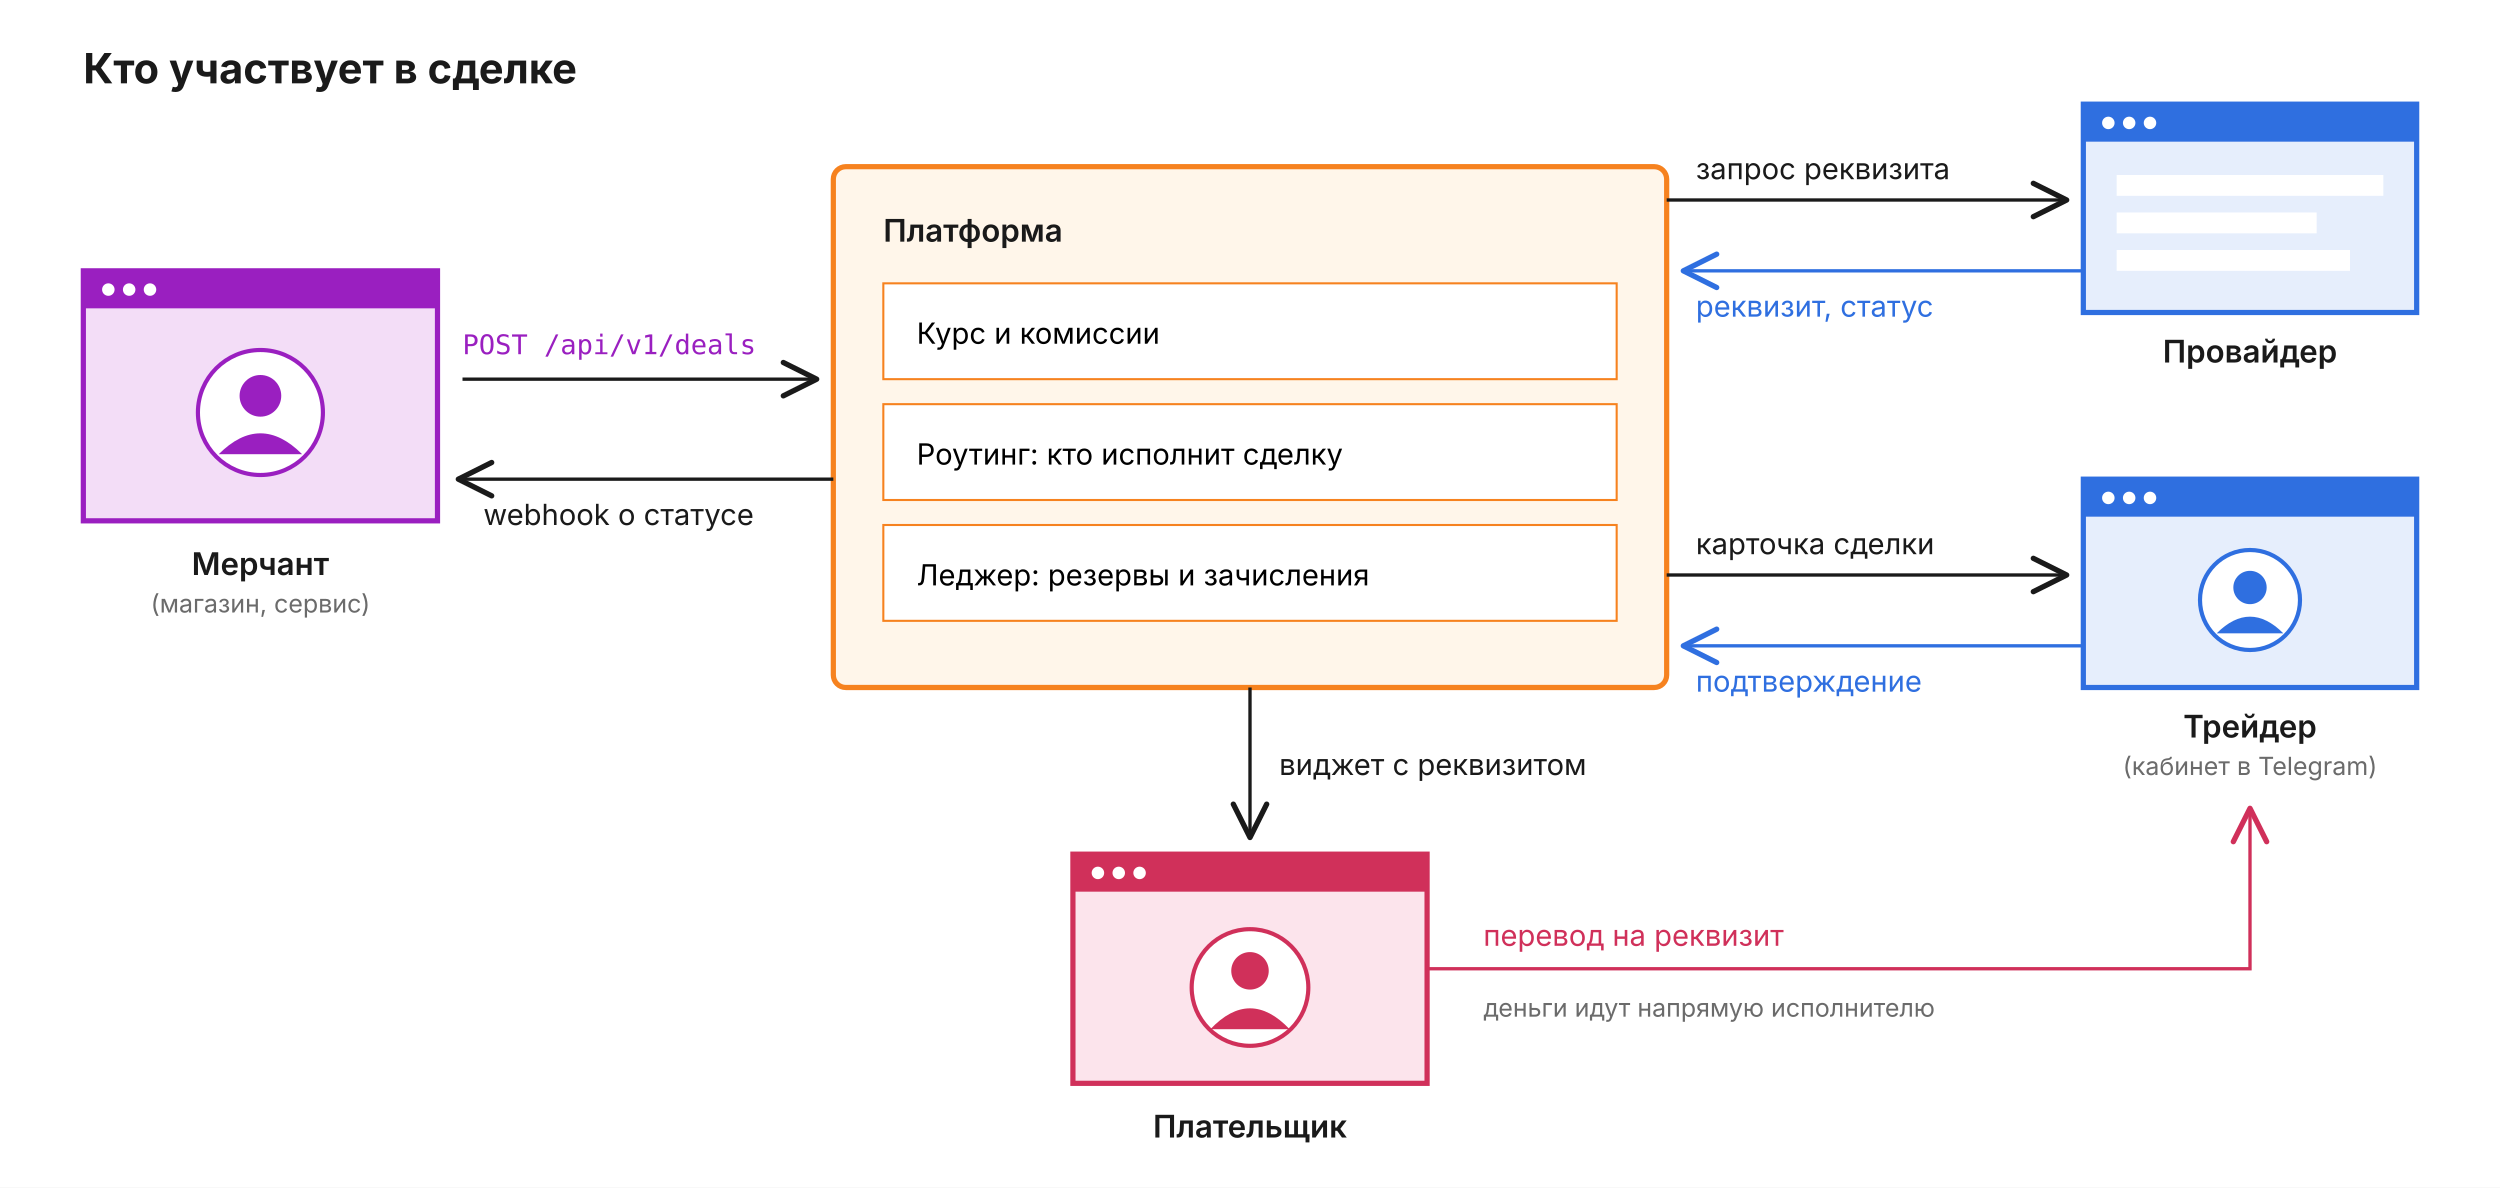
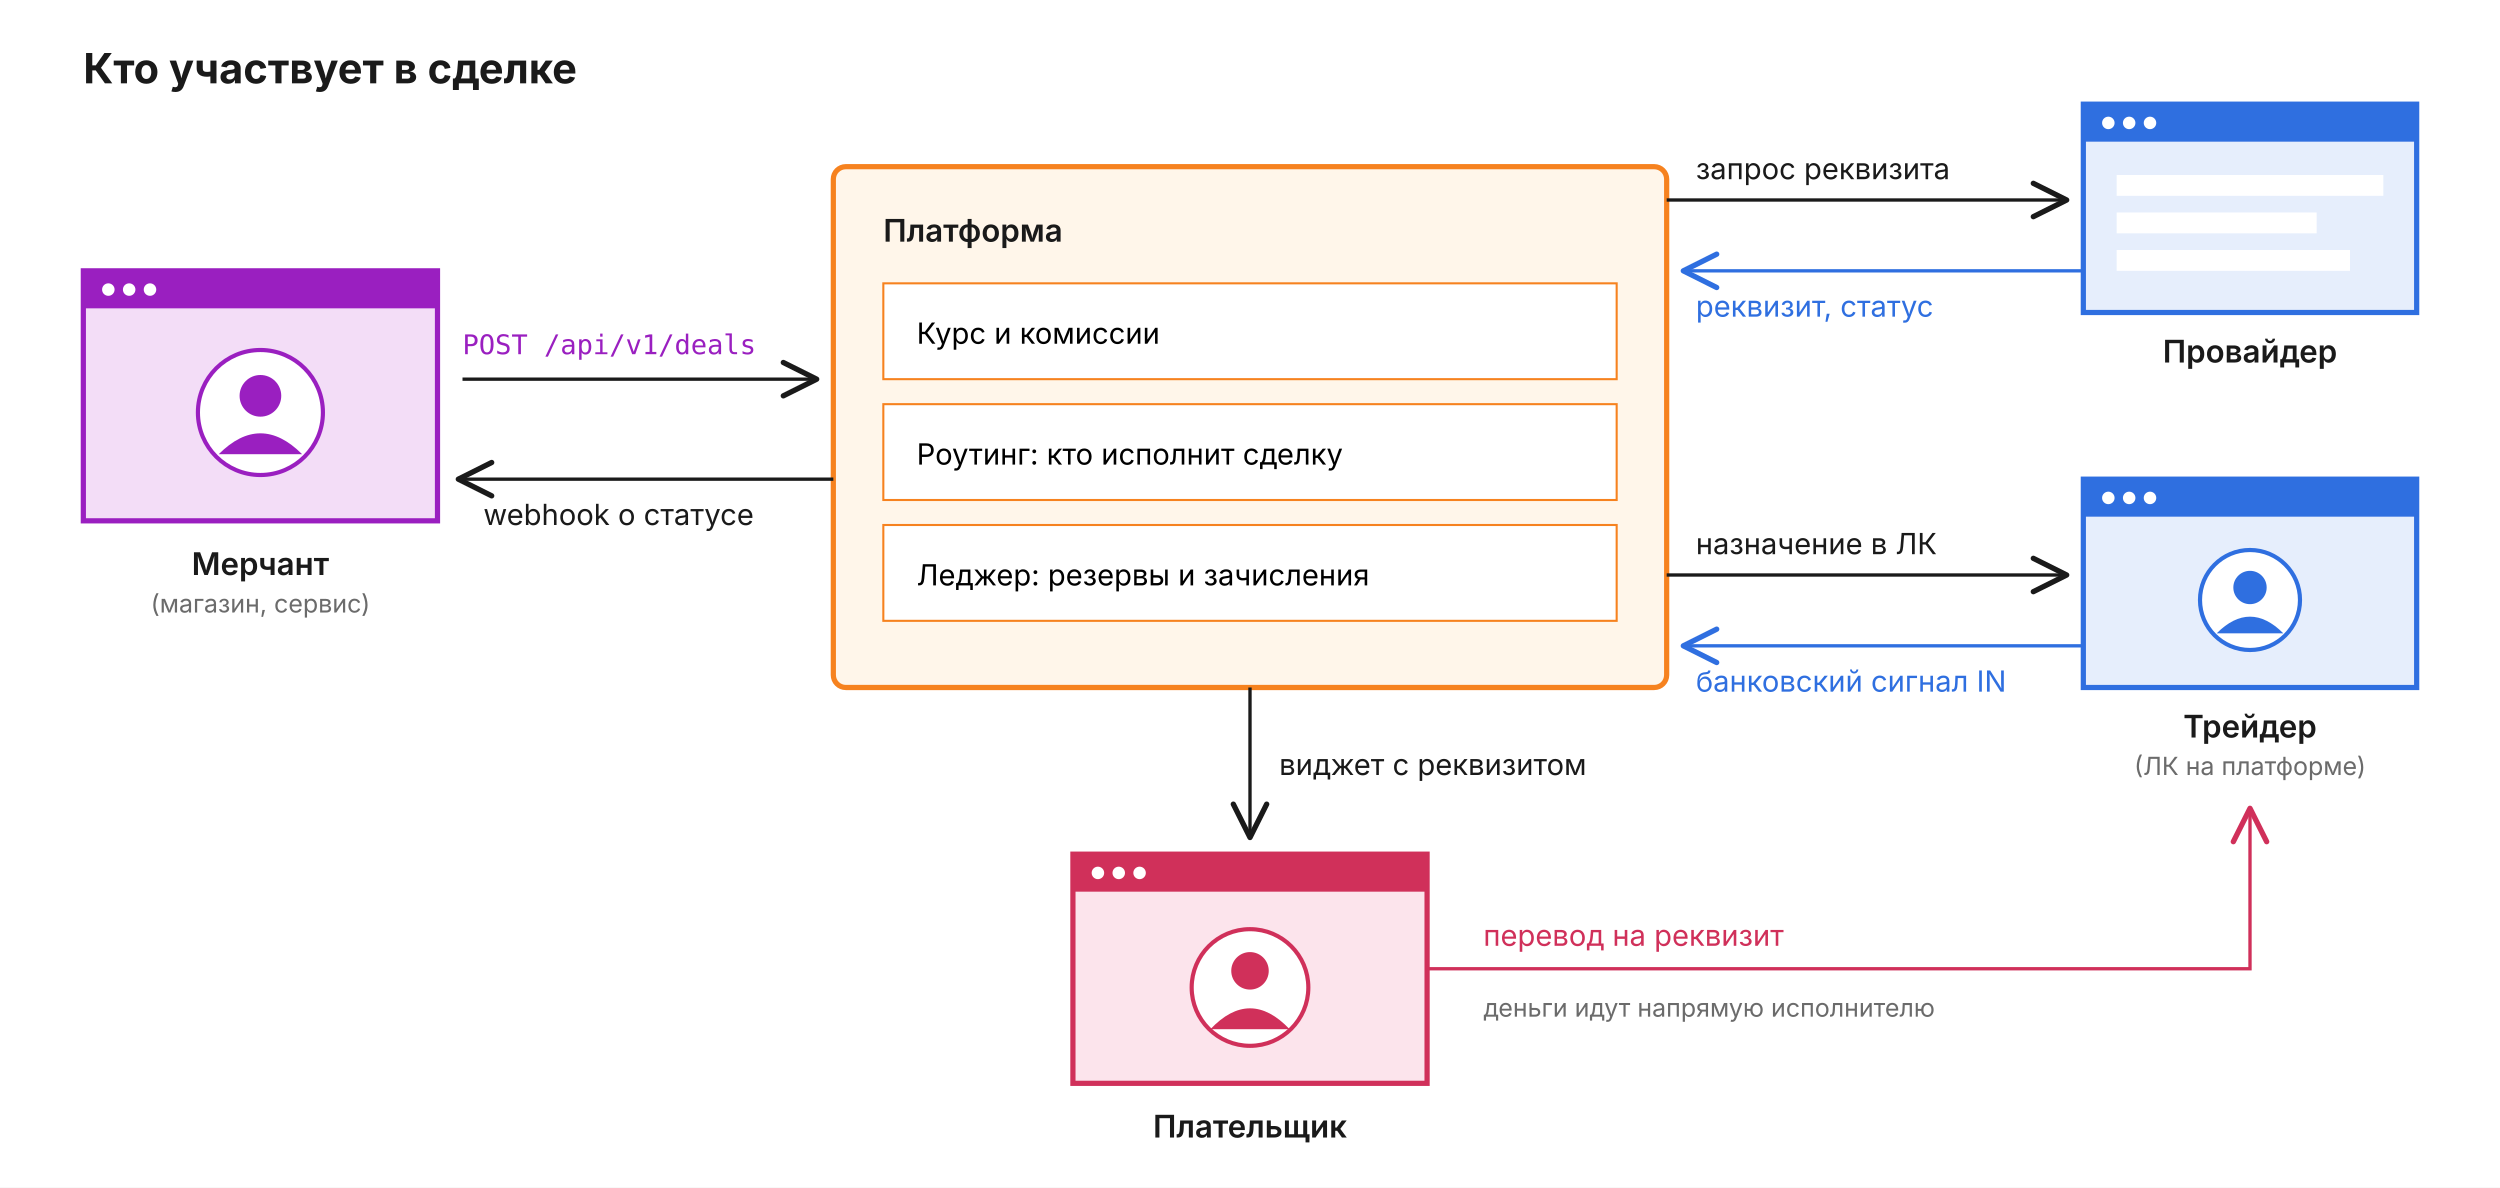
<svg xmlns="http://www.w3.org/2000/svg" viewBox="0 70 1200 570" font-family="Inter, 'SF Pro Text', Helvetica, Arial, sans-serif">
  <defs>
    <marker id="a-ink" viewBox="0 0 12 12" refX="11" refY="6" markerWidth="12" markerHeight="12" orient="auto-start-reverse">
      <path d="M1 1 L11 6 L1 11" fill="none" stroke="#1A1A1A" stroke-width="1.6" stroke-linecap="round" stroke-linejoin="round" />
    </marker>
    <marker id="a-blue" viewBox="0 0 12 12" refX="11" refY="6" markerWidth="12" markerHeight="12" orient="auto-start-reverse">
      <path d="M1 1 L11 6 L1 11" fill="none" stroke="#2F6FE0" stroke-width="1.6" stroke-linecap="round" stroke-linejoin="round" />
    </marker>
    <marker id="a-pink" viewBox="0 0 12 12" refX="11" refY="6" markerWidth="12" markerHeight="12" orient="auto-start-reverse">
      <path d="M1 1 L11 6 L1 11" fill="none" stroke="#D0305A" stroke-width="1.6" stroke-linecap="round" stroke-linejoin="round" />
    </marker>
    <style>
      .title { font-size: 20px; font-weight: 700; fill: #1A1A1A; }
      .label { font-size: 15px; font-weight: 600; fill: #1A1A1A; }
      .text  { font-size: 14px; }
      .muted { font-size: 12px; fill: #6B6B6B; }
      .mono  { font-family: 'JetBrains Mono', Menlo, monospace; font-size: 13px; }
    </style>
  </defs>
  <rect width="1200" height="640" fill="#FFFFFF" />
  <text x="40" y="110" class="title">Кто участвует в сделке</text>
  <g transform="translate(40,200)">
    <rect width="170" height="120" fill="#F3DDF7" stroke="#9A1FC0" stroke-width="2.5" />
    <rect width="170" height="18" fill="#9A1FC0" />
    <circle cx="12" cy="9" r="3" fill="#fff" />
    <circle cx="22" cy="9" r="3" fill="#fff" />
    <circle cx="32" cy="9" r="3" fill="#fff" />
    <circle cx="85" cy="68" r="30" fill="#fff" stroke="#9A1FC0" stroke-width="2" />
    <circle cx="85" cy="60" r="10" fill="#9A1FC0" />
    <path d="M65 88 Q85 68 105 88" fill="#9A1FC0" />
    <text x="85" y="146" class="label" text-anchor="middle">Мерчант</text>
    <text x="85" y="164" class="muted" text-anchor="middle">(магазин, сервис)</text>
  </g>
  <rect x="400" y="150" width="400" height="250" rx="6" fill="#FFF6EA" stroke="#F6821F" stroke-width="2.5" />
  <text x="424" y="186" class="label">Платформа</text>
  <rect x="424" y="206" width="352" height="46" fill="#FFFFFF" stroke="#F6821F" stroke-width="1" />
  <text x="440" y="235" class="text">Курс и комиссии</text>
  <rect x="424" y="264" width="352" height="46" fill="#FFFFFF" stroke="#F6821F" stroke-width="1" />
  <text x="440" y="293" class="text">Роутинг: кто исполнит сделку</text>
  <rect x="424" y="322" width="352" height="46" fill="#FFFFFF" stroke="#F6821F" stroke-width="1" />
  <text x="440" y="351" class="text">Леджер: резервы и зачисления</text>
  <text x="222" y="240" class="mono" fill="#9A1FC0">POST /api/v1/deals</text>
  <line x1="222" y1="252" x2="392" y2="252" stroke="#1A1A1A" stroke-width="1.6" marker-end="url(#a-ink)" />
  <line x1="400" y1="300" x2="220" y2="300" stroke="#1A1A1A" stroke-width="1.6" marker-end="url(#a-ink)" />
  <text x="232" y="322" class="text" fill="#1A1A1A">webhook о статусе</text>
  <g transform="translate(1000,120)">
    <rect width="160" height="100" fill="#E6EEFC" stroke="#2F6FE0" stroke-width="2.5" />
    <rect width="160" height="18" fill="#2F6FE0" />
    <circle cx="12" cy="9" r="3" fill="#fff" />
    <circle cx="22" cy="9" r="3" fill="#fff" />
    <circle cx="32" cy="9" r="3" fill="#fff" />
    <rect x="16" y="34" width="128" height="10" fill="#FFFFFF" />
    <rect x="16" y="52" width="96" height="10" fill="#FFFFFF" />
    <rect x="16" y="70" width="112" height="10" fill="#FFFFFF" />
    <text x="80" y="124" class="label" text-anchor="middle">Провайдер</text>
  </g>
  <g transform="translate(1000,300)">
    <rect width="160" height="100" fill="#E6EEFC" stroke="#2F6FE0" stroke-width="2.5" />
    <rect width="160" height="18" fill="#2F6FE0" />
    <circle cx="12" cy="9" r="3" fill="#fff" />
    <circle cx="22" cy="9" r="3" fill="#fff" />
    <circle cx="32" cy="9" r="3" fill="#fff" />
    <circle cx="80" cy="58" r="24" fill="#fff" stroke="#2F6FE0" stroke-width="2" />
    <circle cx="80" cy="52" r="8" fill="#2F6FE0" />
    <path d="M64 74 Q80 58 96 74" fill="#2F6FE0" />
    <text x="80" y="124" class="label" text-anchor="middle">Трейдер</text>
-     <text x="80" y="142" class="muted" text-anchor="middle">(кабинет в Telegram)</text>
+     <text x="80" y="142" class="muted" text-anchor="middle">(ЛК на платформе)</text>
  </g>
  <text x="814" y="156" class="text" fill="#1A1A1A">запрос реквизита</text>
  <line x1="800" y1="166" x2="992" y2="166" stroke="#1A1A1A" stroke-width="1.6" marker-end="url(#a-ink)" />
  <line x1="1000" y1="200" x2="808" y2="200" stroke="#2F6FE0" stroke-width="1.6" marker-end="url(#a-blue)" />
  <text x="814" y="222" class="text" fill="#2F6FE0">реквизит, статус</text>
-   <text x="814" y="336" class="text" fill="#1A1A1A">карточка сделки</text>
+   <text x="814" y="336" class="text" fill="#1A1A1A">назначение в ЛК</text>
  <line x1="800" y1="346" x2="992" y2="346" stroke="#1A1A1A" stroke-width="1.6" marker-end="url(#a-ink)" />
  <line x1="1000" y1="380" x2="808" y2="380" stroke="#2F6FE0" stroke-width="1.6" marker-end="url(#a-blue)" />
-   <text x="814" y="402" class="text" fill="#2F6FE0">подтверждение</text>
+   <text x="814" y="402" class="text" fill="#2F6FE0">банковский сигнал IN</text>
  <line x1="600" y1="400" x2="600" y2="472" stroke="#1A1A1A" stroke-width="1.6" marker-end="url(#a-ink)" />
  <text x="614" y="442" class="text" fill="#1A1A1A">виджет с реквизитом</text>
  <g transform="translate(515,480)">
    <rect width="170" height="110" fill="#FCE4EC" stroke="#D0305A" stroke-width="2.5" />
    <rect width="170" height="18" fill="#D0305A" />
    <circle cx="12" cy="9" r="3" fill="#fff" />
    <circle cx="22" cy="9" r="3" fill="#fff" />
    <circle cx="32" cy="9" r="3" fill="#fff" />
    <circle cx="85" cy="64" r="28" fill="#fff" stroke="#D0305A" stroke-width="2" />
    <circle cx="85" cy="56" r="9" fill="#D0305A" />
    <path d="M66 84 Q85 64 104 84" fill="#D0305A" />
  </g>
  <text x="600" y="616" class="label" text-anchor="middle">Плательщик</text>
  <path d="M685 535 H1080 V458" fill="none" stroke="#D0305A" stroke-width="1.6" marker-end="url(#a-pink)" />
  <text x="712" y="524" class="text" fill="#D0305A">перевод на реквизит</text>
  <text x="712" y="558" class="muted">деньги идут напрямую исполнителю</text>
</svg>
